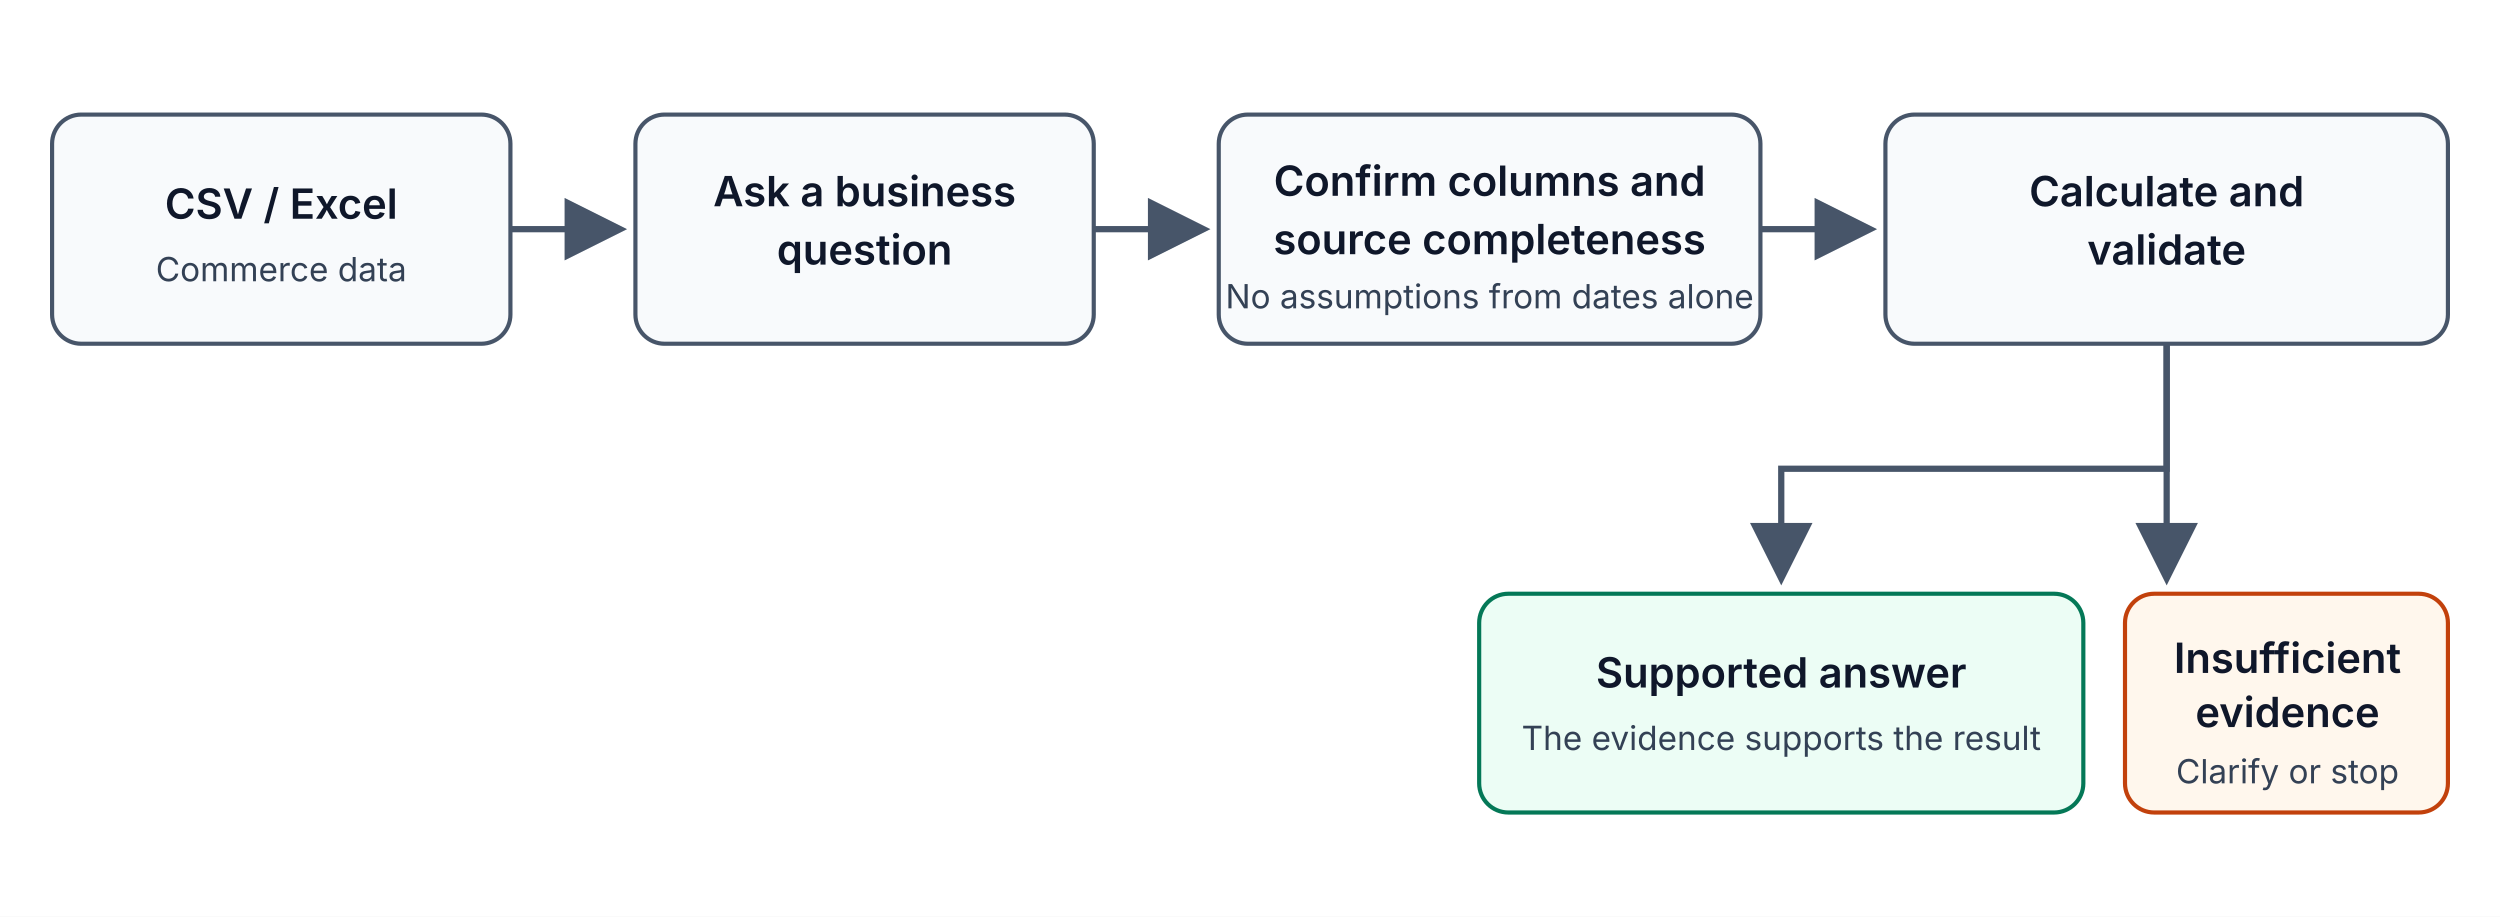
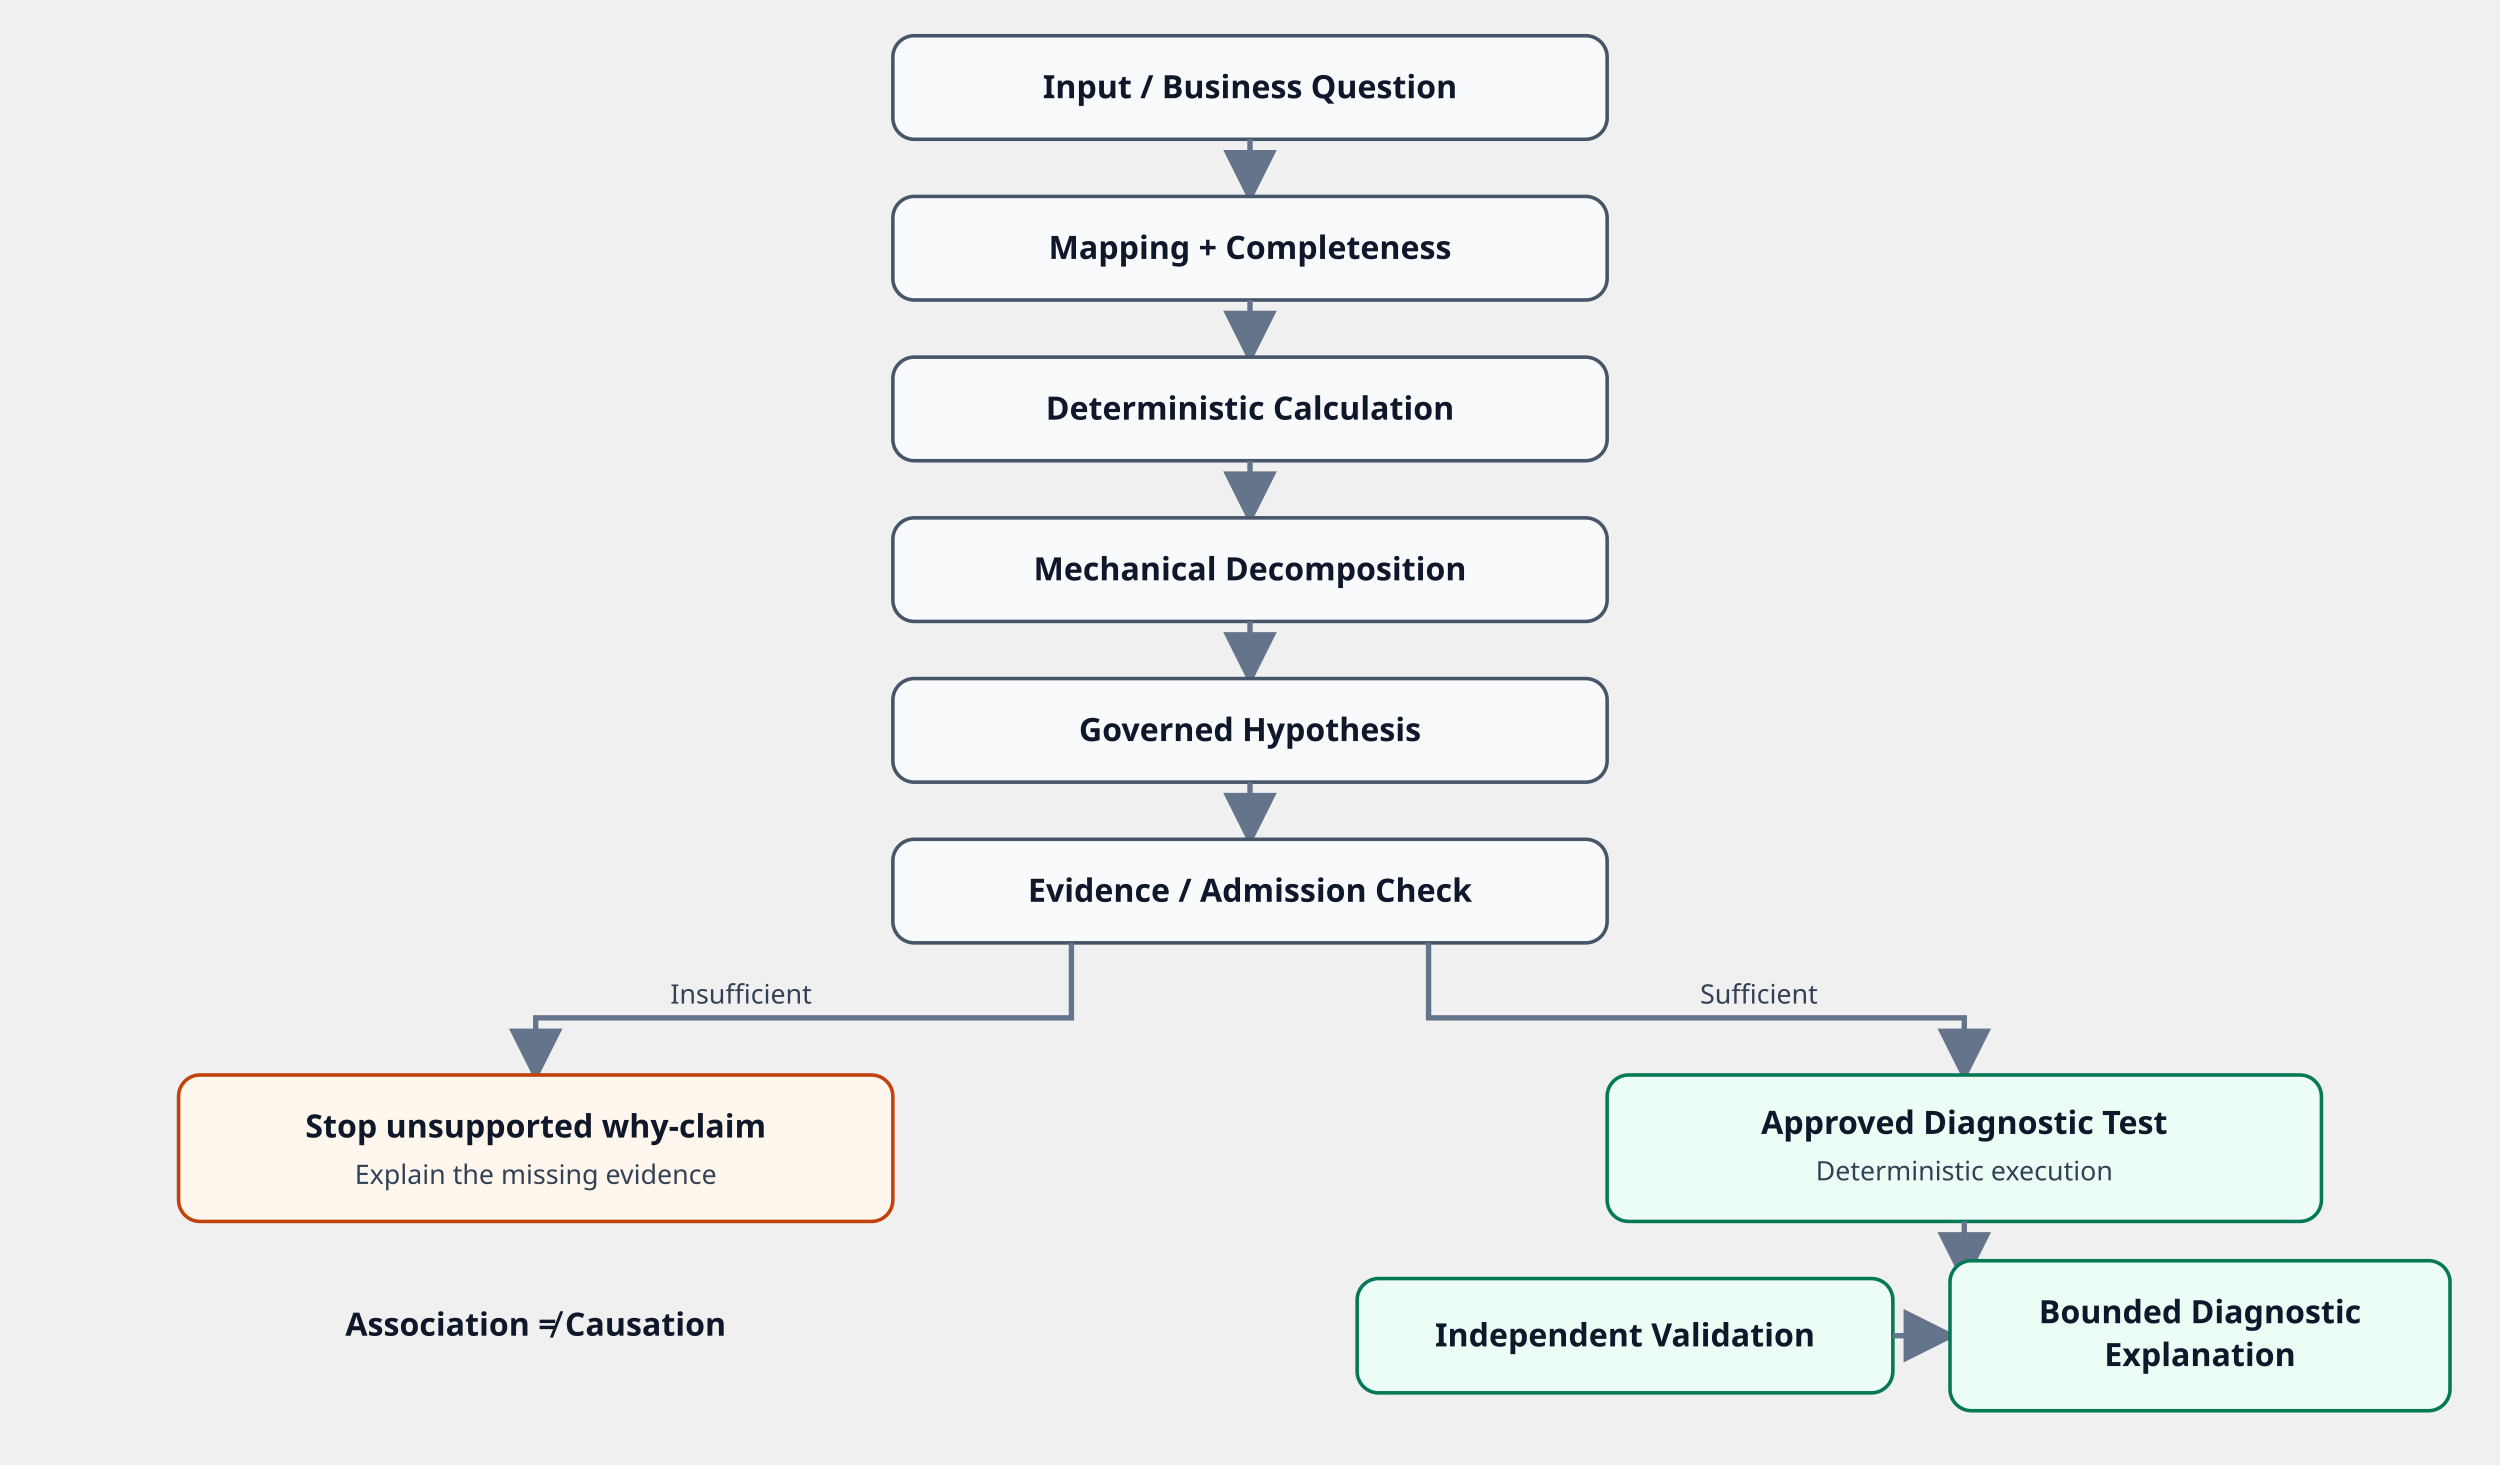
- <svg xmlns="http://www.w3.org/2000/svg" width="1200" height="440" viewBox="0 0 1200 440" role="img" aria-labelledby="title desc">
+ <svg xmlns="http://www.w3.org/2000/svg" width="1400" height="820" viewBox="0 0 1400 820" role="img" aria-labelledby="title desc">
  <defs>
-     <marker id="arrow" markerWidth="10" markerHeight="10" refX="8" refY="5" orient="auto" markerUnits="strokeWidth">
-       <path d="M 0 0 L 10 5 L 0 10 z" fill="#475569" />
+     <marker id="arrow" markerWidth="10" markerHeight="10" refX="8" refY="5" orient="auto">
+       <path d="M0 0L10 5L0 10Z" fill="#64748b" />
    </marker>
  </defs>
-   <rect width="1200" height="440" fill="#ffffff" />
-   <g font-family="-apple-system, BlinkMacSystemFont, 'Segoe UI', sans-serif" text-anchor="middle">
-     <rect fill="#f8fafc" stroke="#475569" stroke-width="2" x="25" y="55" width="220" height="110" rx="14" />
-     <text fill="#0f172a" font-size="20" font-weight="600" x="135" y="105">CSV / Excel</text>
-     <text fill="#334155" font-size="16" x="135" y="135">Commerce data</text>
-     <path fill="none" stroke="#475569" stroke-width="3" marker-end="url(#arrow)" d="M 245 110 H 295" />
-     <rect fill="#f8fafc" stroke="#475569" stroke-width="2" x="305" y="55" width="220" height="110" rx="14" />
-     <text fill="#0f172a" font-size="20" font-weight="600" x="415" y="99">Ask a business</text>
-     <text fill="#0f172a" font-size="20" font-weight="600" x="415" y="127">question</text>
-     <path fill="none" stroke="#475569" stroke-width="3" marker-end="url(#arrow)" d="M 525 110 H 575" />
-     <rect fill="#f8fafc" stroke="#475569" stroke-width="2" x="585" y="55" width="260" height="110" rx="14" />
-     <text fill="#0f172a" font-size="20" font-weight="600" x="715" y="94">Confirm columns and</text>
-     <text fill="#0f172a" font-size="20" font-weight="600" x="715" y="122">source completeness</text>
-     <text fill="#334155" font-size="16" x="715" y="148">No assumptions from dates alone</text>
-     <path fill="none" stroke="#475569" stroke-width="3" marker-end="url(#arrow)" d="M 845 110 H 895" />
-     <rect fill="#f8fafc" stroke="#475569" stroke-width="2" x="905" y="55" width="270" height="110" rx="14" />
-     <text fill="#0f172a" font-size="20" font-weight="600" x="1040" y="99">Calculate and</text>
-     <text fill="#0f172a" font-size="20" font-weight="600" x="1040" y="127">validate</text>
-     <path fill="none" stroke="#475569" stroke-width="3" marker-end="url(#arrow)" d="M 1040 165 V 225 H 855 V 275" />
-     <path fill="none" stroke="#475569" stroke-width="3" marker-end="url(#arrow)" d="M 1040 165 V 275" />
-     <rect fill="#ecfdf5" stroke="#047857" stroke-width="2" x="710" y="285" width="290" height="105" rx="14" />
-     <text fill="#0f172a" font-size="20" font-weight="600" x="855" y="330">Supported answer</text>
-     <text fill="#334155" font-size="16" x="855" y="360">The evidence supports the result</text>
-     <rect fill="#fff7ed" stroke="#c2410c" stroke-width="2" x="1020" y="285" width="155" height="105" rx="14" />
-     <text fill="#0f172a" font-size="20" font-weight="600" x="1098" y="323">Insufficient</text>
-     <text fill="#0f172a" font-size="20" font-weight="600" x="1098" y="349">evidence</text>
-     <text fill="#334155" font-size="16" x="1098" y="376">Clarify or stop</text>
+   <style>.box{fill:#f8fafc;stroke:#475569;stroke-width:2}.ok{fill:#ecfdf5;stroke:#047857;stroke-width:2}.stop{fill:#fff7ed;stroke:#c2410c;stroke-width:2}.t{fill:#0f172a;font:600 18px system-ui,sans-serif}.s{fill:#334155;font:15px system-ui,sans-serif}.a{fill:none;stroke:#64748b;stroke-width:3;marker-end:url(#arrow)}</style>
+   <g text-anchor="middle">
+     <rect id="input" class="box" x="500" y="20" width="400" height="58" rx="12" />
+     <text class="t" x="700" y="55">Input / Business Question</text>
+     <path class="a" d="M700 78V108" />
+     <rect id="mapping" class="box" x="500" y="110" width="400" height="58" rx="12" />
+     <text class="t" x="700" y="145">Mapping + Completeness</text>
+     <path class="a" d="M700 168V198" />
+     <rect id="calculation" class="box" x="500" y="200" width="400" height="58" rx="12" />
+     <text class="t" x="700" y="235">Deterministic Calculation</text>
+     <path class="a" d="M700 258V288" />
+     <rect id="decomposition" class="box" x="500" y="290" width="400" height="58" rx="12" />
+     <text class="t" x="700" y="325">Mechanical Decomposition</text>
+     <path class="a" d="M700 348V378" />
+     <rect id="hypothesis" class="box" x="500" y="380" width="400" height="58" rx="12" />
+     <text class="t" x="700" y="415">Governed Hypothesis</text>
+     <path class="a" d="M700 438V468" />
+     <rect id="admission" class="box" x="500" y="470" width="400" height="58" rx="12" />
+     <text class="t" x="700" y="505">Evidence / Admission Check</text>
+     <path class="a" d="M600 528V570H300V600" />
+     <text class="s" x="415" y="562">Insufficient</text>
+     <path class="a" d="M800 528V570H1100V600" />
+     <text class="s" x="985" y="562">Sufficient</text>
+     <rect id="refusal" class="stop" x="100" y="602" width="400" height="82" rx="12" />
+     <text class="t" x="300" y="637">Stop unsupported why-claim</text>
+     <text class="s" x="300" y="663">Explain the missing evidence</text>
+     <rect id="diagnostic" class="ok" x="900" y="602" width="400" height="82" rx="12" />
+     <text class="t" x="1100" y="635">Approved Diagnostic Test</text>
+     <text class="s" x="1100" y="661">Deterministic execution</text>
+     <path class="a" d="M1100 684V714" />
+     <rect id="validation" class="ok" x="760" y="716" width="300" height="64" rx="12" />
+     <text class="t" x="910" y="754">Independent Validation</text>
+     <path class="a" d="M1060 748H1090" />
+     <rect id="explanation" class="ok" x="1092" y="706" width="280" height="84" rx="12" />
+     <text class="t" x="1232" y="741">Bounded Diagnostic</text>
+     <text class="t" x="1232" y="765">Explanation</text>
+     <text class="t" x="300" y="748">Association ≠ Causation</text>
  </g>
</svg>
